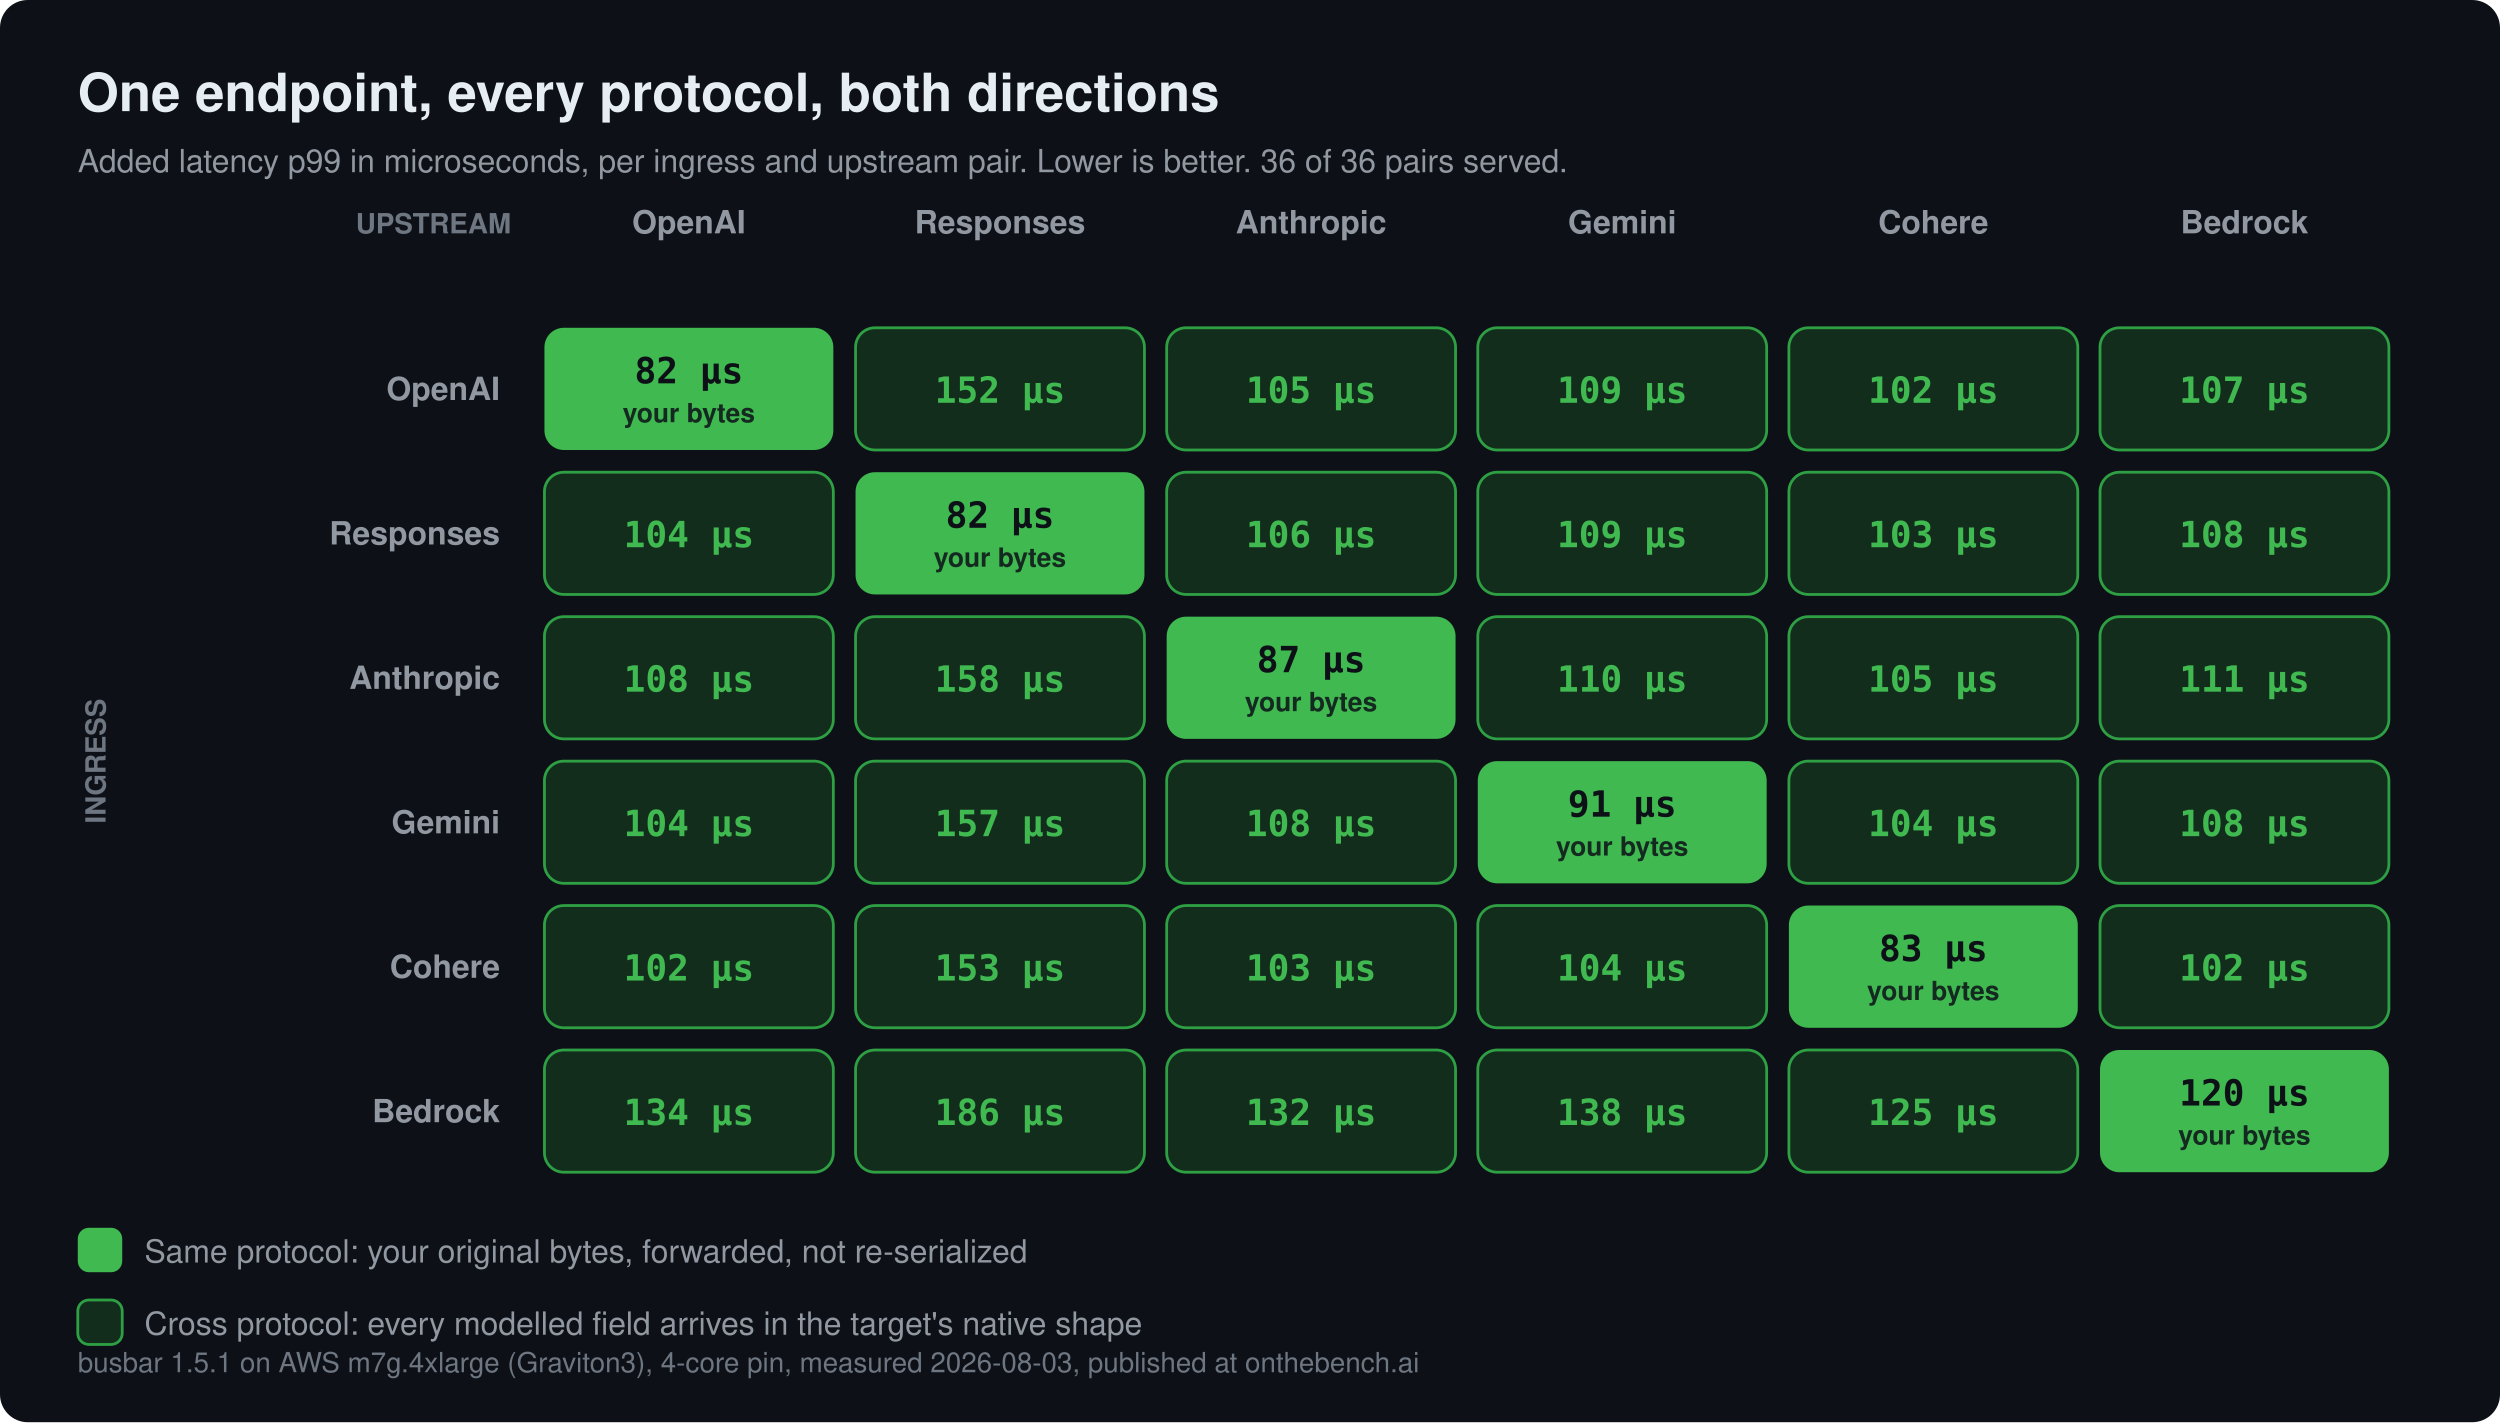
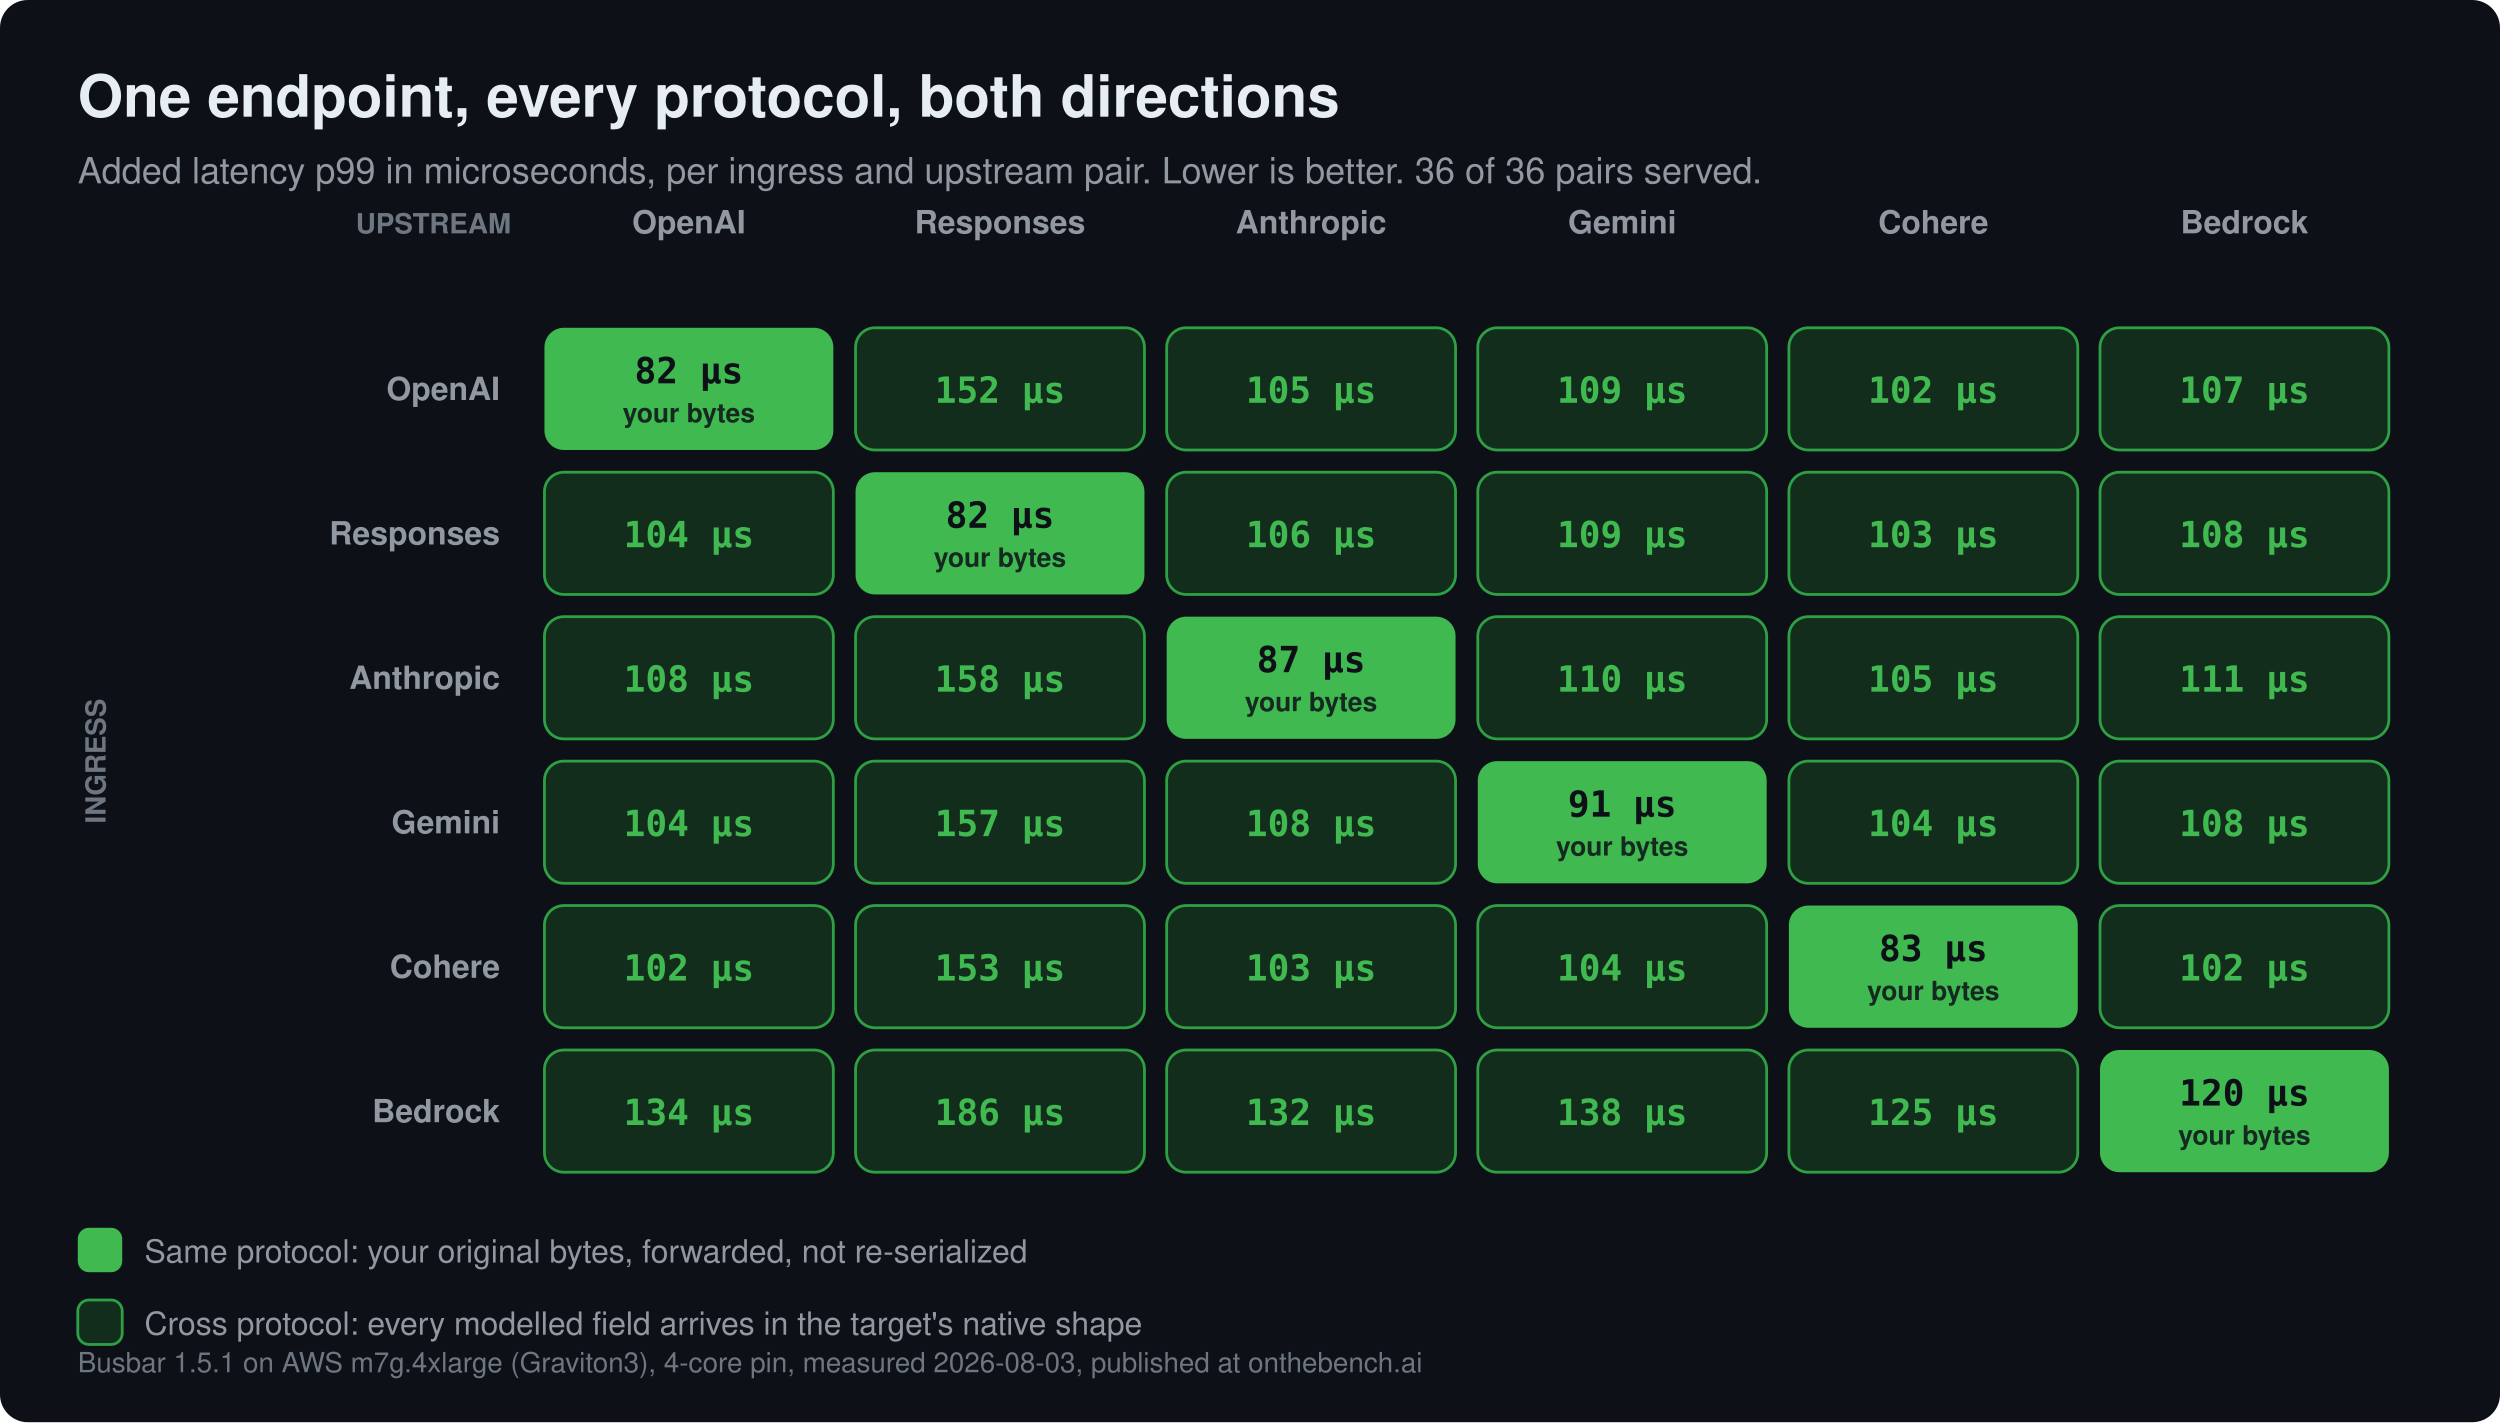
<svg xmlns="http://www.w3.org/2000/svg" width="900" height="512" viewBox="0 0 900 512" role="img" aria-label="One endpoint, every protocol, both directions">
  <rect width="900" height="512" rx="10" fill="#0d1117" />
-   <text x="28.0" y="40.0" font-family="ui-sans-serif,-apple-system,BlinkMacSystemFont,'Segoe UI',Helvetica,Arial,sans-serif" font-size="19" font-weight="650" fill="#e6edf3" text-anchor="start">One endpoint, every protocol, both directions</text>
-   <text x="28.0" y="62.0" font-family="ui-sans-serif,-apple-system,BlinkMacSystemFont,'Segoe UI',Helvetica,Arial,sans-serif" font-size="11.5" font-weight="400" fill="#9198a1" text-anchor="start">Added latency p99 in microseconds, per ingress and upstream pair. Lower is better. 36 of 36 pairs served.</text>
+   <text x="28.0" y="42.0" font-family="ui-sans-serif,-apple-system,BlinkMacSystemFont,'Segoe UI',Helvetica,Arial,sans-serif" font-size="21" font-weight="650" fill="#e6edf3" text-anchor="start">One endpoint, every protocol, both directions</text>
+   <text x="28.0" y="66.0" font-family="ui-sans-serif,-apple-system,BlinkMacSystemFont,'Segoe UI',Helvetica,Arial,sans-serif" font-size="13" font-weight="400" fill="#9198a1" text-anchor="start">Added latency p99 in microseconds, per ingress and upstream pair. Lower is better. 36 of 36 pairs served.</text>
  <text x="184.0" y="84.0" font-family="ui-sans-serif,-apple-system,BlinkMacSystemFont,'Segoe UI',Helvetica,Arial,sans-serif" font-size="10" font-weight="700" fill="#6e7681" text-anchor="end">UPSTREAM</text>
  <text x="248.0" y="84.0" font-family="ui-sans-serif,-apple-system,BlinkMacSystemFont,'Segoe UI',Helvetica,Arial,sans-serif" font-size="11.5" font-weight="600" fill="#9198a1" text-anchor="middle">OpenAI</text>
  <text x="360.0" y="84.0" font-family="ui-sans-serif,-apple-system,BlinkMacSystemFont,'Segoe UI',Helvetica,Arial,sans-serif" font-size="11.5" font-weight="600" fill="#9198a1" text-anchor="middle">Responses</text>
  <text x="472.0" y="84.0" font-family="ui-sans-serif,-apple-system,BlinkMacSystemFont,'Segoe UI',Helvetica,Arial,sans-serif" font-size="11.5" font-weight="600" fill="#9198a1" text-anchor="middle">Anthropic</text>
  <text x="584.0" y="84.0" font-family="ui-sans-serif,-apple-system,BlinkMacSystemFont,'Segoe UI',Helvetica,Arial,sans-serif" font-size="11.5" font-weight="600" fill="#9198a1" text-anchor="middle">Gemini</text>
  <text x="696.0" y="84.0" font-family="ui-sans-serif,-apple-system,BlinkMacSystemFont,'Segoe UI',Helvetica,Arial,sans-serif" font-size="11.5" font-weight="600" fill="#9198a1" text-anchor="middle">Cohere</text>
  <text x="808.0" y="84.0" font-family="ui-sans-serif,-apple-system,BlinkMacSystemFont,'Segoe UI',Helvetica,Arial,sans-serif" font-size="11.5" font-weight="600" fill="#9198a1" text-anchor="middle">Bedrock</text>
  <g transform="translate(38,274) rotate(-90)">
    <text x="0.0" y="0.0" font-family="ui-sans-serif,-apple-system,BlinkMacSystemFont,'Segoe UI',Helvetica,Arial,sans-serif" font-size="10" font-weight="700" fill="#6e7681" text-anchor="middle">INGRESS</text>
  </g>
  <text x="180.0" y="144.0" font-family="ui-sans-serif,-apple-system,BlinkMacSystemFont,'Segoe UI',Helvetica,Arial,sans-serif" font-size="11.5" font-weight="600" fill="#9198a1" text-anchor="end">OpenAI</text>
  <rect x="196.0" y="118.0" width="104.0" height="44.0" rx="7" fill="#3fb950" />
  <text x="248.0" y="138.0" font-family="ui-monospace,SFMono-Regular,'SF Mono',Menlo,Consolas,monospace" font-size="13" font-weight="700" fill="#0d1117" text-anchor="middle">82 µs</text>
  <text x="248.0" y="152.0" font-family="ui-sans-serif,-apple-system,BlinkMacSystemFont,'Segoe UI',Helvetica,Arial,sans-serif" font-size="9.5" font-weight="600" fill="#0d1117" text-anchor="middle" opacity="0.85">your bytes</text>
  <rect x="308.0" y="118.0" width="104.0" height="44.0" rx="7" fill="#132d1d" stroke="#2ea043" stroke-width="1" />
  <text x="360.0" y="145.0" font-family="ui-monospace,SFMono-Regular,'SF Mono',Menlo,Consolas,monospace" font-size="13" font-weight="600" fill="#3fb950" text-anchor="middle">152 µs</text>
  <rect x="420.0" y="118.0" width="104.0" height="44.0" rx="7" fill="#132d1d" stroke="#2ea043" stroke-width="1" />
  <text x="472.0" y="145.0" font-family="ui-monospace,SFMono-Regular,'SF Mono',Menlo,Consolas,monospace" font-size="13" font-weight="600" fill="#3fb950" text-anchor="middle">105 µs</text>
  <rect x="532.0" y="118.0" width="104.0" height="44.0" rx="7" fill="#132d1d" stroke="#2ea043" stroke-width="1" />
  <text x="584.0" y="145.0" font-family="ui-monospace,SFMono-Regular,'SF Mono',Menlo,Consolas,monospace" font-size="13" font-weight="600" fill="#3fb950" text-anchor="middle">109 µs</text>
  <rect x="644.0" y="118.0" width="104.0" height="44.0" rx="7" fill="#132d1d" stroke="#2ea043" stroke-width="1" />
  <text x="696.0" y="145.0" font-family="ui-monospace,SFMono-Regular,'SF Mono',Menlo,Consolas,monospace" font-size="13" font-weight="600" fill="#3fb950" text-anchor="middle">102 µs</text>
  <rect x="756.0" y="118.0" width="104.0" height="44.0" rx="7" fill="#132d1d" stroke="#2ea043" stroke-width="1" />
  <text x="808.0" y="145.0" font-family="ui-monospace,SFMono-Regular,'SF Mono',Menlo,Consolas,monospace" font-size="13" font-weight="600" fill="#3fb950" text-anchor="middle">107 µs</text>
  <text x="180.0" y="196.0" font-family="ui-sans-serif,-apple-system,BlinkMacSystemFont,'Segoe UI',Helvetica,Arial,sans-serif" font-size="11.5" font-weight="600" fill="#9198a1" text-anchor="end">Responses</text>
  <rect x="196.0" y="170.0" width="104.0" height="44.0" rx="7" fill="#132d1d" stroke="#2ea043" stroke-width="1" />
  <text x="248.0" y="197.0" font-family="ui-monospace,SFMono-Regular,'SF Mono',Menlo,Consolas,monospace" font-size="13" font-weight="600" fill="#3fb950" text-anchor="middle">104 µs</text>
  <rect x="308.0" y="170.0" width="104.0" height="44.0" rx="7" fill="#3fb950" />
  <text x="360.0" y="190.0" font-family="ui-monospace,SFMono-Regular,'SF Mono',Menlo,Consolas,monospace" font-size="13" font-weight="700" fill="#0d1117" text-anchor="middle">82 µs</text>
  <text x="360.0" y="204.0" font-family="ui-sans-serif,-apple-system,BlinkMacSystemFont,'Segoe UI',Helvetica,Arial,sans-serif" font-size="9.5" font-weight="600" fill="#0d1117" text-anchor="middle" opacity="0.85">your bytes</text>
  <rect x="420.0" y="170.0" width="104.0" height="44.0" rx="7" fill="#132d1d" stroke="#2ea043" stroke-width="1" />
  <text x="472.0" y="197.0" font-family="ui-monospace,SFMono-Regular,'SF Mono',Menlo,Consolas,monospace" font-size="13" font-weight="600" fill="#3fb950" text-anchor="middle">106 µs</text>
  <rect x="532.0" y="170.0" width="104.0" height="44.0" rx="7" fill="#132d1d" stroke="#2ea043" stroke-width="1" />
  <text x="584.0" y="197.0" font-family="ui-monospace,SFMono-Regular,'SF Mono',Menlo,Consolas,monospace" font-size="13" font-weight="600" fill="#3fb950" text-anchor="middle">109 µs</text>
  <rect x="644.0" y="170.0" width="104.0" height="44.0" rx="7" fill="#132d1d" stroke="#2ea043" stroke-width="1" />
  <text x="696.0" y="197.0" font-family="ui-monospace,SFMono-Regular,'SF Mono',Menlo,Consolas,monospace" font-size="13" font-weight="600" fill="#3fb950" text-anchor="middle">103 µs</text>
  <rect x="756.0" y="170.0" width="104.0" height="44.0" rx="7" fill="#132d1d" stroke="#2ea043" stroke-width="1" />
  <text x="808.0" y="197.0" font-family="ui-monospace,SFMono-Regular,'SF Mono',Menlo,Consolas,monospace" font-size="13" font-weight="600" fill="#3fb950" text-anchor="middle">108 µs</text>
  <text x="180.0" y="248.0" font-family="ui-sans-serif,-apple-system,BlinkMacSystemFont,'Segoe UI',Helvetica,Arial,sans-serif" font-size="11.5" font-weight="600" fill="#9198a1" text-anchor="end">Anthropic</text>
  <rect x="196.0" y="222.0" width="104.0" height="44.0" rx="7" fill="#132d1d" stroke="#2ea043" stroke-width="1" />
  <text x="248.0" y="249.0" font-family="ui-monospace,SFMono-Regular,'SF Mono',Menlo,Consolas,monospace" font-size="13" font-weight="600" fill="#3fb950" text-anchor="middle">108 µs</text>
  <rect x="308.0" y="222.0" width="104.0" height="44.0" rx="7" fill="#132d1d" stroke="#2ea043" stroke-width="1" />
  <text x="360.0" y="249.0" font-family="ui-monospace,SFMono-Regular,'SF Mono',Menlo,Consolas,monospace" font-size="13" font-weight="600" fill="#3fb950" text-anchor="middle">158 µs</text>
  <rect x="420.0" y="222.0" width="104.0" height="44.0" rx="7" fill="#3fb950" />
  <text x="472.0" y="242.0" font-family="ui-monospace,SFMono-Regular,'SF Mono',Menlo,Consolas,monospace" font-size="13" font-weight="700" fill="#0d1117" text-anchor="middle">87 µs</text>
  <text x="472.0" y="256.0" font-family="ui-sans-serif,-apple-system,BlinkMacSystemFont,'Segoe UI',Helvetica,Arial,sans-serif" font-size="9.5" font-weight="600" fill="#0d1117" text-anchor="middle" opacity="0.85">your bytes</text>
  <rect x="532.0" y="222.0" width="104.0" height="44.0" rx="7" fill="#132d1d" stroke="#2ea043" stroke-width="1" />
  <text x="584.0" y="249.0" font-family="ui-monospace,SFMono-Regular,'SF Mono',Menlo,Consolas,monospace" font-size="13" font-weight="600" fill="#3fb950" text-anchor="middle">110 µs</text>
  <rect x="644.0" y="222.0" width="104.0" height="44.0" rx="7" fill="#132d1d" stroke="#2ea043" stroke-width="1" />
  <text x="696.0" y="249.0" font-family="ui-monospace,SFMono-Regular,'SF Mono',Menlo,Consolas,monospace" font-size="13" font-weight="600" fill="#3fb950" text-anchor="middle">105 µs</text>
  <rect x="756.0" y="222.0" width="104.0" height="44.0" rx="7" fill="#132d1d" stroke="#2ea043" stroke-width="1" />
  <text x="808.0" y="249.0" font-family="ui-monospace,SFMono-Regular,'SF Mono',Menlo,Consolas,monospace" font-size="13" font-weight="600" fill="#3fb950" text-anchor="middle">111 µs</text>
  <text x="180.0" y="300.0" font-family="ui-sans-serif,-apple-system,BlinkMacSystemFont,'Segoe UI',Helvetica,Arial,sans-serif" font-size="11.5" font-weight="600" fill="#9198a1" text-anchor="end">Gemini</text>
  <rect x="196.0" y="274.0" width="104.0" height="44.0" rx="7" fill="#132d1d" stroke="#2ea043" stroke-width="1" />
  <text x="248.0" y="301.0" font-family="ui-monospace,SFMono-Regular,'SF Mono',Menlo,Consolas,monospace" font-size="13" font-weight="600" fill="#3fb950" text-anchor="middle">104 µs</text>
  <rect x="308.0" y="274.0" width="104.0" height="44.0" rx="7" fill="#132d1d" stroke="#2ea043" stroke-width="1" />
  <text x="360.0" y="301.0" font-family="ui-monospace,SFMono-Regular,'SF Mono',Menlo,Consolas,monospace" font-size="13" font-weight="600" fill="#3fb950" text-anchor="middle">157 µs</text>
  <rect x="420.0" y="274.0" width="104.0" height="44.0" rx="7" fill="#132d1d" stroke="#2ea043" stroke-width="1" />
  <text x="472.0" y="301.0" font-family="ui-monospace,SFMono-Regular,'SF Mono',Menlo,Consolas,monospace" font-size="13" font-weight="600" fill="#3fb950" text-anchor="middle">108 µs</text>
  <rect x="532.0" y="274.0" width="104.0" height="44.0" rx="7" fill="#3fb950" />
  <text x="584.0" y="294.0" font-family="ui-monospace,SFMono-Regular,'SF Mono',Menlo,Consolas,monospace" font-size="13" font-weight="700" fill="#0d1117" text-anchor="middle">91 µs</text>
  <text x="584.0" y="308.0" font-family="ui-sans-serif,-apple-system,BlinkMacSystemFont,'Segoe UI',Helvetica,Arial,sans-serif" font-size="9.5" font-weight="600" fill="#0d1117" text-anchor="middle" opacity="0.85">your bytes</text>
  <rect x="644.0" y="274.0" width="104.0" height="44.0" rx="7" fill="#132d1d" stroke="#2ea043" stroke-width="1" />
  <text x="696.0" y="301.0" font-family="ui-monospace,SFMono-Regular,'SF Mono',Menlo,Consolas,monospace" font-size="13" font-weight="600" fill="#3fb950" text-anchor="middle">104 µs</text>
  <rect x="756.0" y="274.0" width="104.0" height="44.0" rx="7" fill="#132d1d" stroke="#2ea043" stroke-width="1" />
  <text x="808.0" y="301.0" font-family="ui-monospace,SFMono-Regular,'SF Mono',Menlo,Consolas,monospace" font-size="13" font-weight="600" fill="#3fb950" text-anchor="middle">108 µs</text>
  <text x="180.0" y="352.0" font-family="ui-sans-serif,-apple-system,BlinkMacSystemFont,'Segoe UI',Helvetica,Arial,sans-serif" font-size="11.5" font-weight="600" fill="#9198a1" text-anchor="end">Cohere</text>
  <rect x="196.0" y="326.0" width="104.0" height="44.0" rx="7" fill="#132d1d" stroke="#2ea043" stroke-width="1" />
  <text x="248.0" y="353.0" font-family="ui-monospace,SFMono-Regular,'SF Mono',Menlo,Consolas,monospace" font-size="13" font-weight="600" fill="#3fb950" text-anchor="middle">102 µs</text>
  <rect x="308.0" y="326.0" width="104.0" height="44.0" rx="7" fill="#132d1d" stroke="#2ea043" stroke-width="1" />
  <text x="360.0" y="353.0" font-family="ui-monospace,SFMono-Regular,'SF Mono',Menlo,Consolas,monospace" font-size="13" font-weight="600" fill="#3fb950" text-anchor="middle">153 µs</text>
  <rect x="420.0" y="326.0" width="104.0" height="44.0" rx="7" fill="#132d1d" stroke="#2ea043" stroke-width="1" />
  <text x="472.0" y="353.0" font-family="ui-monospace,SFMono-Regular,'SF Mono',Menlo,Consolas,monospace" font-size="13" font-weight="600" fill="#3fb950" text-anchor="middle">103 µs</text>
  <rect x="532.0" y="326.0" width="104.0" height="44.0" rx="7" fill="#132d1d" stroke="#2ea043" stroke-width="1" />
  <text x="584.0" y="353.0" font-family="ui-monospace,SFMono-Regular,'SF Mono',Menlo,Consolas,monospace" font-size="13" font-weight="600" fill="#3fb950" text-anchor="middle">104 µs</text>
  <rect x="644.0" y="326.0" width="104.0" height="44.0" rx="7" fill="#3fb950" />
  <text x="696.0" y="346.0" font-family="ui-monospace,SFMono-Regular,'SF Mono',Menlo,Consolas,monospace" font-size="13" font-weight="700" fill="#0d1117" text-anchor="middle">83 µs</text>
  <text x="696.0" y="360.0" font-family="ui-sans-serif,-apple-system,BlinkMacSystemFont,'Segoe UI',Helvetica,Arial,sans-serif" font-size="9.5" font-weight="600" fill="#0d1117" text-anchor="middle" opacity="0.85">your bytes</text>
  <rect x="756.0" y="326.0" width="104.0" height="44.0" rx="7" fill="#132d1d" stroke="#2ea043" stroke-width="1" />
  <text x="808.0" y="353.0" font-family="ui-monospace,SFMono-Regular,'SF Mono',Menlo,Consolas,monospace" font-size="13" font-weight="600" fill="#3fb950" text-anchor="middle">102 µs</text>
  <text x="180.0" y="404.0" font-family="ui-sans-serif,-apple-system,BlinkMacSystemFont,'Segoe UI',Helvetica,Arial,sans-serif" font-size="11.5" font-weight="600" fill="#9198a1" text-anchor="end">Bedrock</text>
  <rect x="196.0" y="378.0" width="104.0" height="44.0" rx="7" fill="#132d1d" stroke="#2ea043" stroke-width="1" />
  <text x="248.0" y="405.0" font-family="ui-monospace,SFMono-Regular,'SF Mono',Menlo,Consolas,monospace" font-size="13" font-weight="600" fill="#3fb950" text-anchor="middle">134 µs</text>
  <rect x="308.0" y="378.0" width="104.0" height="44.0" rx="7" fill="#132d1d" stroke="#2ea043" stroke-width="1" />
  <text x="360.0" y="405.0" font-family="ui-monospace,SFMono-Regular,'SF Mono',Menlo,Consolas,monospace" font-size="13" font-weight="600" fill="#3fb950" text-anchor="middle">186 µs</text>
  <rect x="420.0" y="378.0" width="104.0" height="44.0" rx="7" fill="#132d1d" stroke="#2ea043" stroke-width="1" />
  <text x="472.0" y="405.0" font-family="ui-monospace,SFMono-Regular,'SF Mono',Menlo,Consolas,monospace" font-size="13" font-weight="600" fill="#3fb950" text-anchor="middle">132 µs</text>
  <rect x="532.0" y="378.0" width="104.0" height="44.0" rx="7" fill="#132d1d" stroke="#2ea043" stroke-width="1" />
  <text x="584.0" y="405.0" font-family="ui-monospace,SFMono-Regular,'SF Mono',Menlo,Consolas,monospace" font-size="13" font-weight="600" fill="#3fb950" text-anchor="middle">138 µs</text>
  <rect x="644.0" y="378.0" width="104.0" height="44.0" rx="7" fill="#132d1d" stroke="#2ea043" stroke-width="1" />
  <text x="696.0" y="405.0" font-family="ui-monospace,SFMono-Regular,'SF Mono',Menlo,Consolas,monospace" font-size="13" font-weight="600" fill="#3fb950" text-anchor="middle">125 µs</text>
  <rect x="756.0" y="378.0" width="104.0" height="44.0" rx="7" fill="#3fb950" />
  <text x="808.0" y="398.0" font-family="ui-monospace,SFMono-Regular,'SF Mono',Menlo,Consolas,monospace" font-size="13" font-weight="700" fill="#0d1117" text-anchor="middle">120 µs</text>
  <text x="808.0" y="412.0" font-family="ui-sans-serif,-apple-system,BlinkMacSystemFont,'Segoe UI',Helvetica,Arial,sans-serif" font-size="9.5" font-weight="600" fill="#0d1117" text-anchor="middle" opacity="0.85">your bytes</text>
  <rect x="28.0" y="442.0" width="16.0" height="16.0" rx="4" fill="#3fb950" />
  <text x="52.0" y="454.5" font-family="ui-sans-serif,-apple-system,BlinkMacSystemFont,'Segoe UI',Helvetica,Arial,sans-serif" font-size="11.5" font-weight="400" fill="#9198a1" text-anchor="start">Same protocol: your original bytes, forwarded, not re-serialized</text>
  <rect x="28.0" y="468.0" width="16.0" height="16.0" rx="4" fill="#132d1d" stroke="#2ea043" stroke-width="1" />
  <text x="52.0" y="480.5" font-family="ui-sans-serif,-apple-system,BlinkMacSystemFont,'Segoe UI',Helvetica,Arial,sans-serif" font-size="11.5" font-weight="400" fill="#9198a1" text-anchor="start">Cross protocol: every modelled field arrives in the target's native shape</text>
-   <text x="28.0" y="494.0" font-family="ui-sans-serif,-apple-system,BlinkMacSystemFont,'Segoe UI',Helvetica,Arial,sans-serif" font-size="10" font-weight="400" fill="#6e7681" text-anchor="start">busbar 1.5.1 on AWS m7g.4xlarge (Graviton3), 4-core pin, measured 2026-08-03, published at onthebench.ai</text>
+   <text x="28.0" y="494.0" font-family="ui-sans-serif,-apple-system,BlinkMacSystemFont,'Segoe UI',Helvetica,Arial,sans-serif" font-size="10" font-weight="400" fill="#6e7681" text-anchor="start">Busbar 1.5.1 on AWS m7g.4xlarge (Graviton3), 4-core pin, measured 2026-08-03, published at onthebench.ai</text>
</svg>
